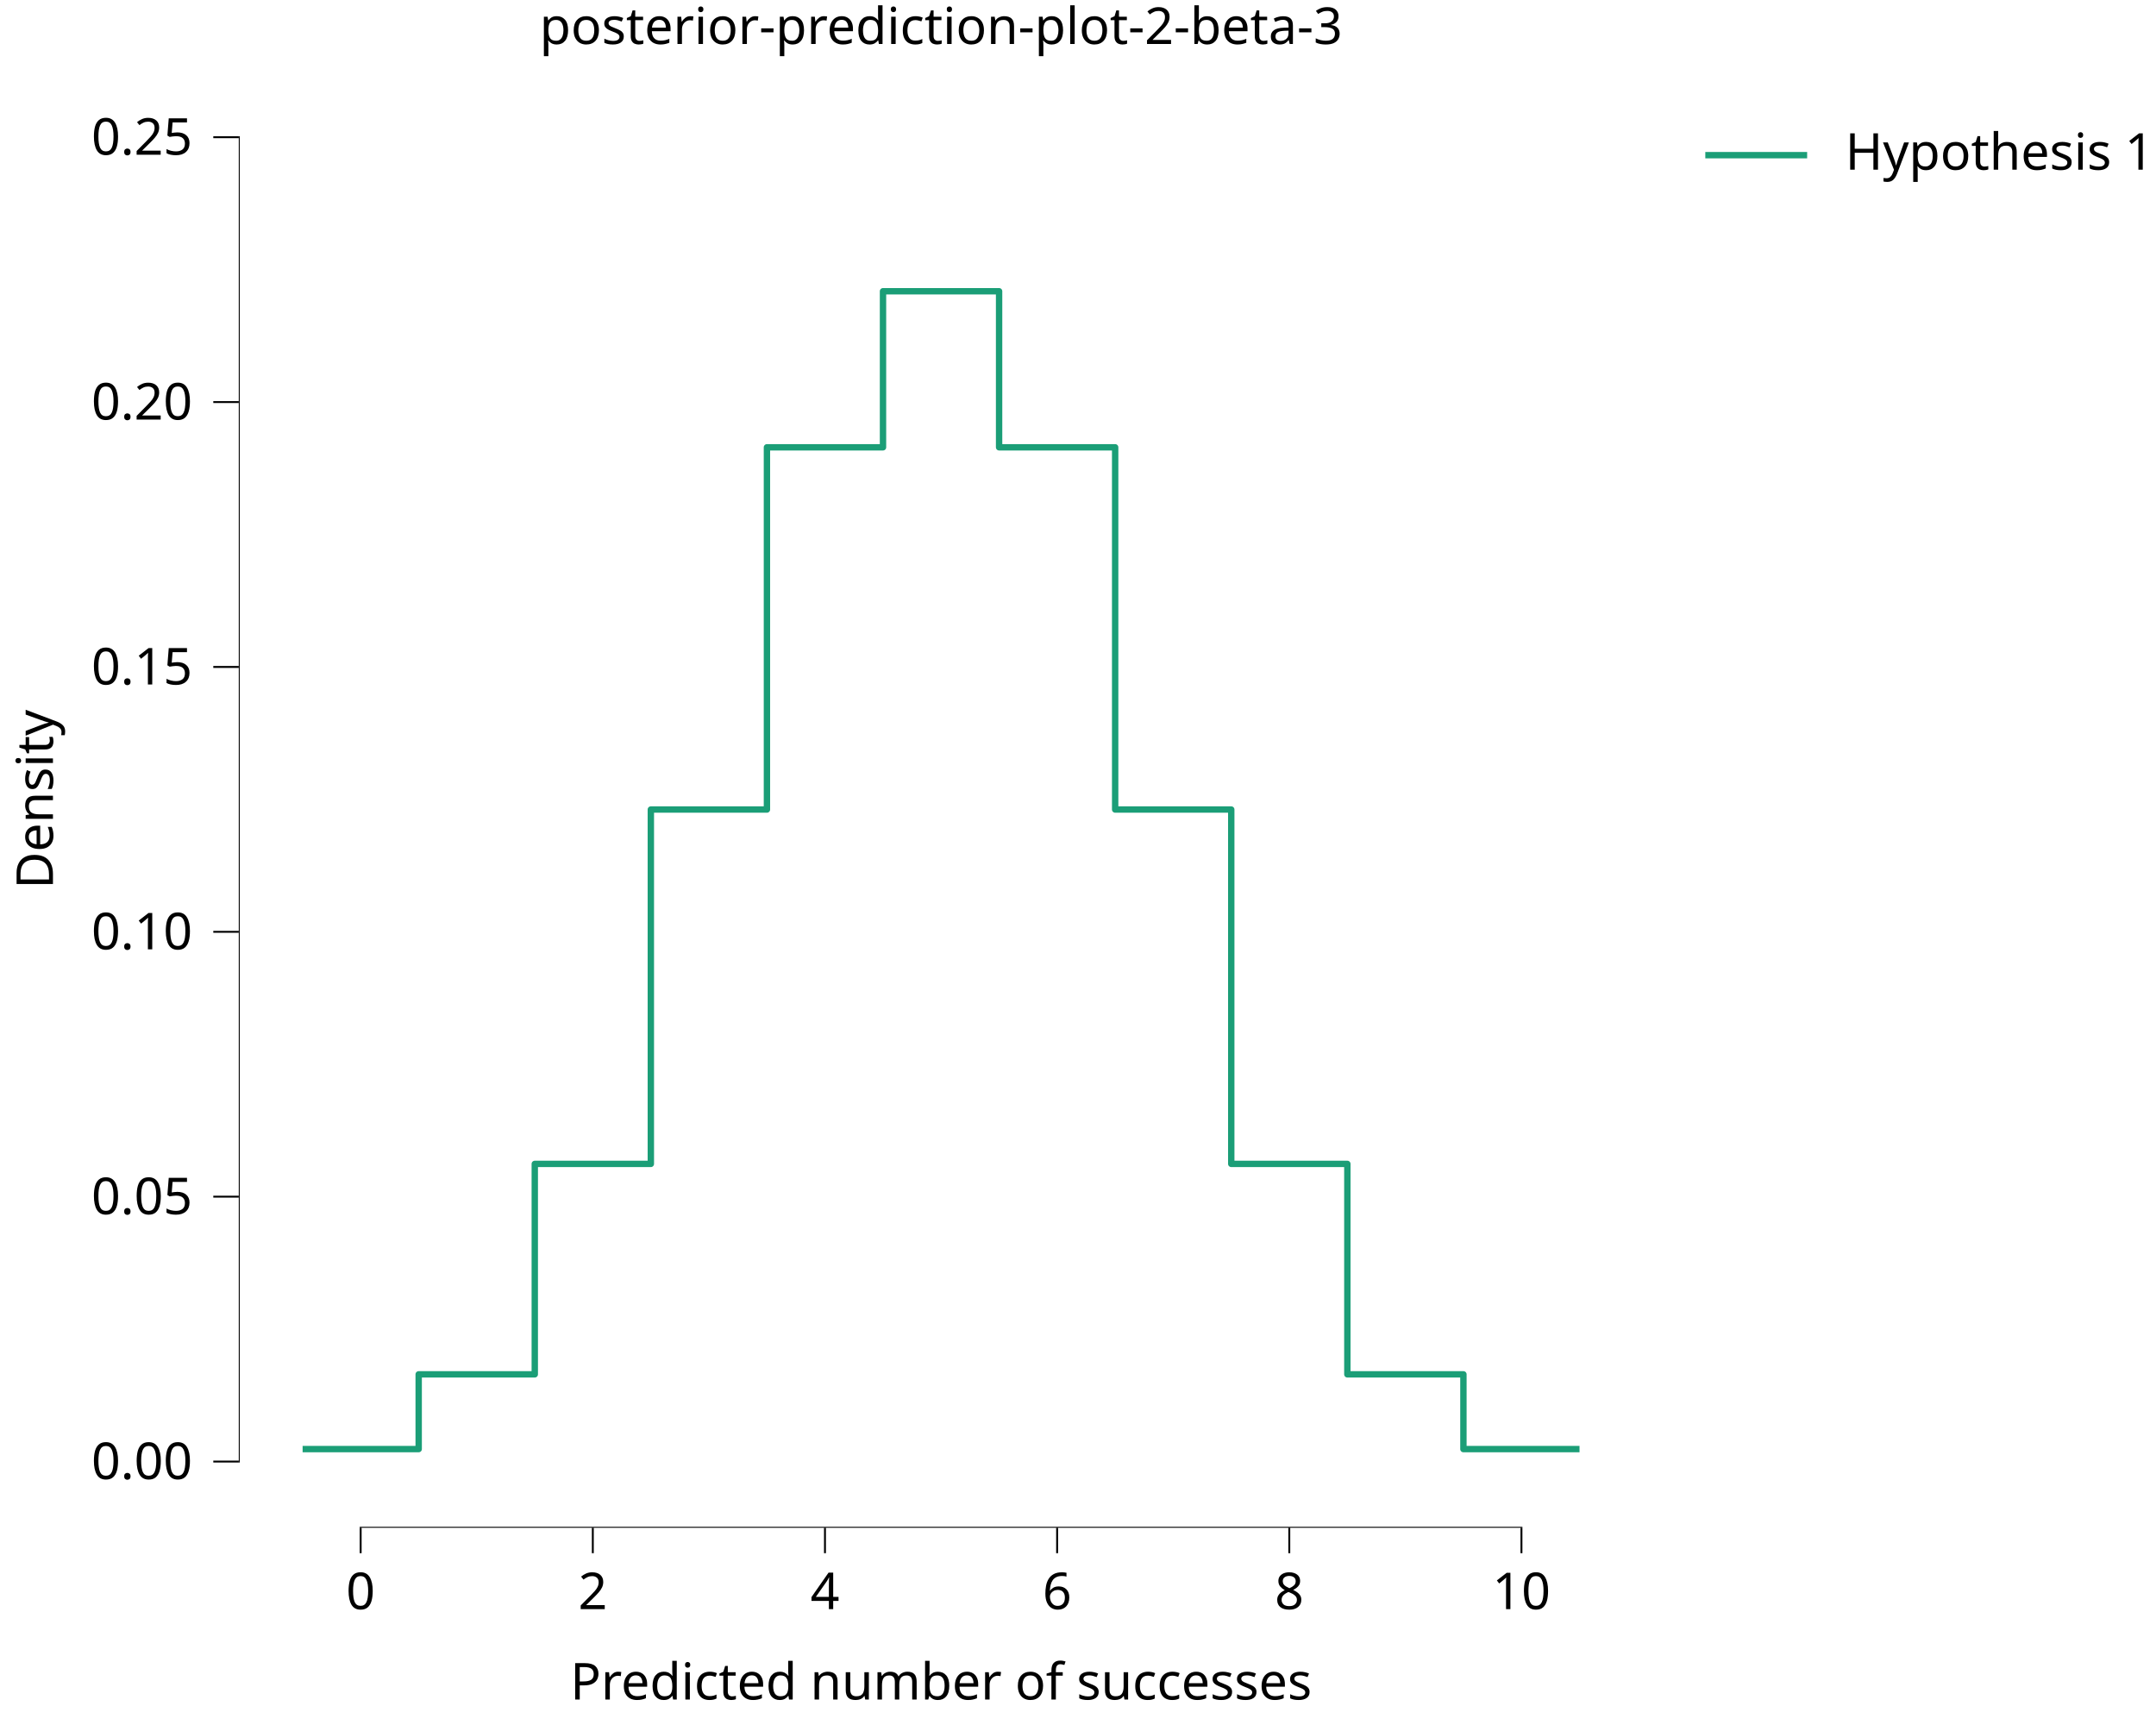
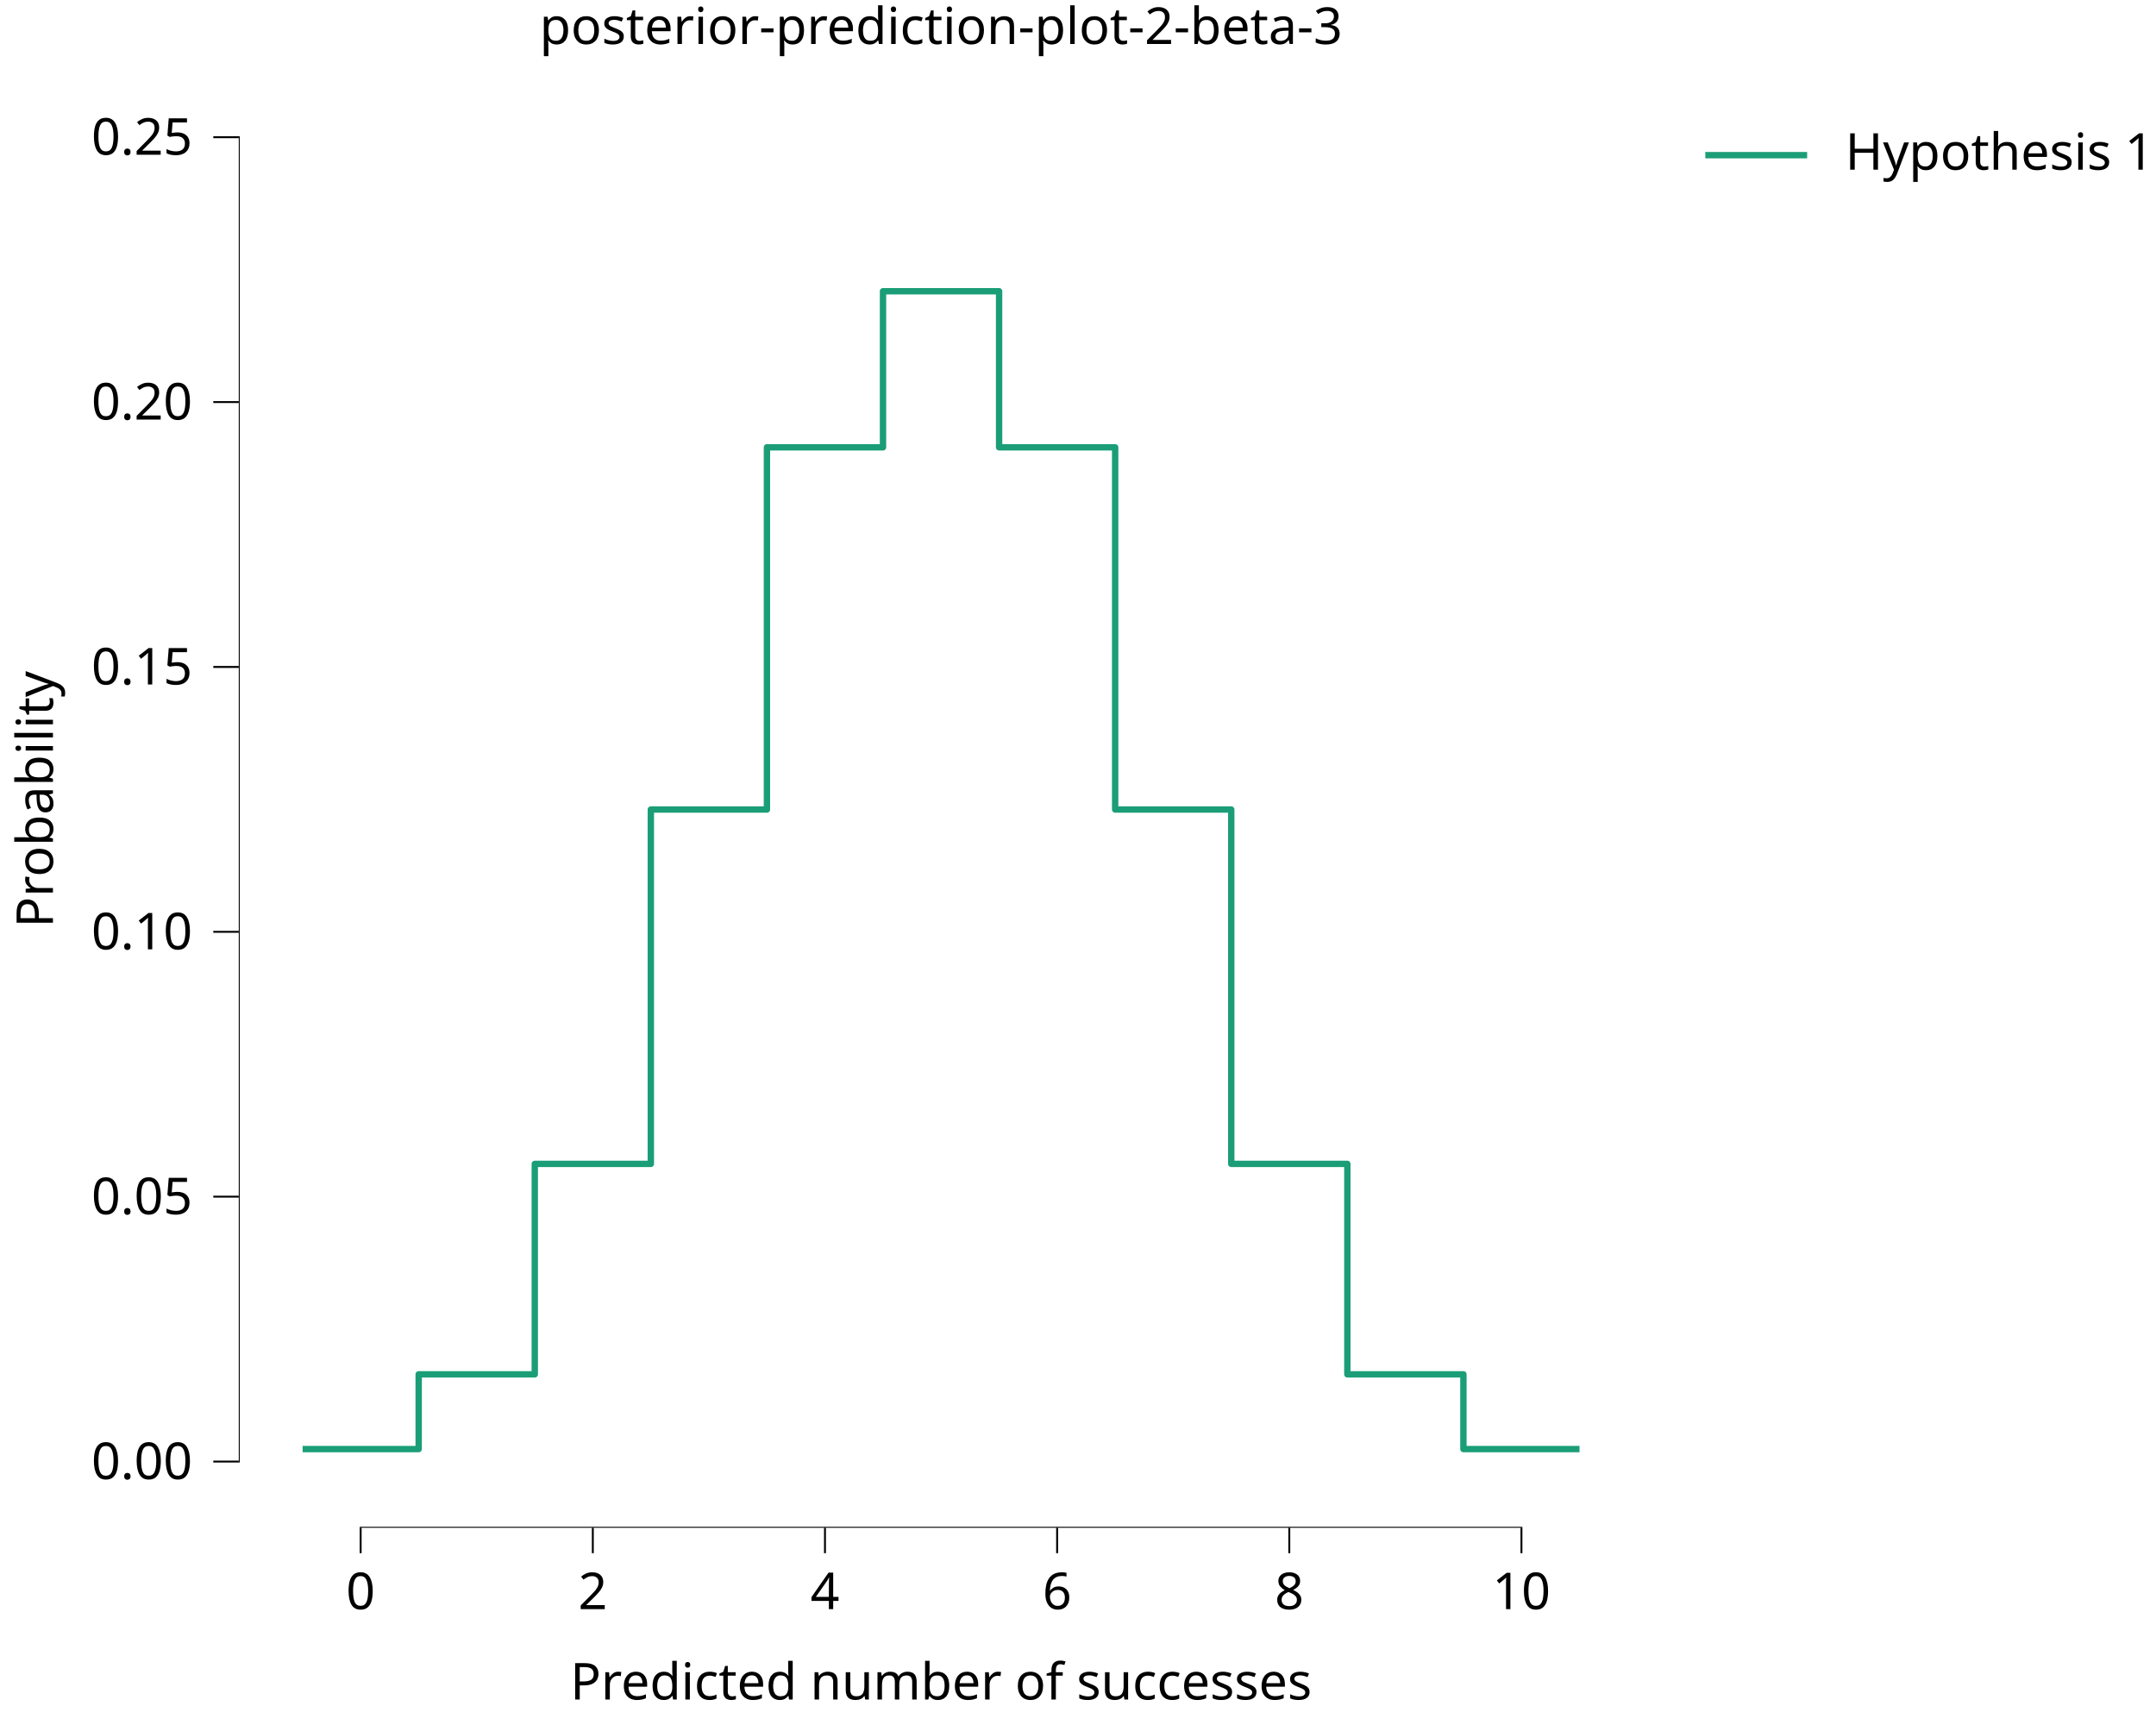
<svg xmlns="http://www.w3.org/2000/svg" class="svglite" data-engine-version="2.0" width="720.00pt" height="576.00pt" viewBox="0 0 720.00 576.00">
  <defs>
    <style type="text/css">
    .svglite line, .svglite polyline, .svglite polygon, .svglite path, .svglite rect, .svglite circle {
      fill: none;
      stroke: #000000;
      stroke-linecap: round;
      stroke-linejoin: round;
      stroke-miterlimit: 10.00;
    }
  </style>
  </defs>
  <rect width="100%" height="100%" style="stroke: none; fill: #FFFFFF;" />
  <defs>
    <clipPath id="cpMC4wMHw3MjAuMDB8MC4wMHw1NzYuMDA=">
      <rect x="0.00" y="0.00" width="720.00" height="576.00" />
    </clipPath>
  </defs>
  <g clip-path="url(#cpMC4wMHw3MjAuMDB8MC4wMHw1NzYuMDA=)">
    <rect x="-0" y="0.00" width="720.00" height="576.00" style="stroke-width: 10.67; stroke: none;" />
  </g>
  <defs>
    <clipPath id="cpNzkuNzR8NTQ4LjgwfDIzLjcwfDUxMC4xNA==">
      <rect x="79.74" y="23.70" width="469.06" height="486.44" />
    </clipPath>
  </defs>
  <g clip-path="url(#cpNzkuNzR8NTQ4LjgwfDIzLjcwfDUxMC4xNA==)">
    <rect x="79.74" y="23.70" width="469.06" height="486.44" style="stroke-width: 10.67; stroke: none;" />
    <polyline points="101.06,483.87 139.82,483.87 139.82,458.91 178.59,458.91 178.59,388.64 217.35,388.64 217.35,270.31 256.12,270.31 256.12,149.36 294.88,149.36 294.88,97.25 333.65,97.25 333.65,149.36 372.41,149.36 372.41,270.31 411.18,270.31 411.18,388.64 449.95,388.64 449.95,458.91 488.71,458.91 488.71,483.87 527.48,483.87 " style="stroke-width: 2.13; stroke: #1B9E77; stroke-linecap: butt;" />
    <line x1="120.12" y1="510.14" x2="508.41" y2="510.14" style="stroke-width: 0.64; stroke-linecap: butt;" />
    <line x1="79.74" y1="488.35" x2="79.74" y2="45.49" style="stroke-width: 0.64; stroke-linecap: butt;" />
    <rect x="79.74" y="23.70" width="469.06" height="486.44" style="stroke-width: 0.00; stroke: none;" />
  </g>
  <g clip-path="url(#cpMC4wMHw3MjAuMDB8MC4wMHw1NzYuMDA=)">
    <polyline points="79.74,510.14 79.74,23.70 " style="stroke-width: 0.00; stroke: none; stroke-linecap: butt;" />
    <text x="64.26" y="493.88" text-anchor="end" style="font-size: 17.00px; font-family: sans;" textLength="33.09px" lengthAdjust="spacingAndGlyphs">0.00</text>
    <text x="64.26" y="405.43" text-anchor="end" style="font-size: 17.00px; font-family: sans;" textLength="33.09px" lengthAdjust="spacingAndGlyphs">0.05</text>
    <text x="64.26" y="316.99" text-anchor="end" style="font-size: 17.00px; font-family: sans;" textLength="33.09px" lengthAdjust="spacingAndGlyphs">0.10</text>
    <text x="64.26" y="228.55" text-anchor="end" style="font-size: 17.00px; font-family: sans;" textLength="33.09px" lengthAdjust="spacingAndGlyphs">0.15</text>
    <text x="64.26" y="140.10" text-anchor="end" style="font-size: 17.00px; font-family: sans;" textLength="33.09px" lengthAdjust="spacingAndGlyphs">0.20</text>
    <text x="64.26" y="51.66" text-anchor="end" style="font-size: 17.00px; font-family: sans;" textLength="33.09px" lengthAdjust="spacingAndGlyphs">0.25</text>
    <polyline points="71.23,488.03 79.74,488.03 " style="stroke-width: 0.64; stroke-linecap: butt;" />
    <polyline points="71.23,399.58 79.74,399.58 " style="stroke-width: 0.64; stroke-linecap: butt;" />
    <polyline points="71.23,311.14 79.74,311.14 " style="stroke-width: 0.64; stroke-linecap: butt;" />
    <polyline points="71.23,222.70 79.74,222.70 " style="stroke-width: 0.64; stroke-linecap: butt;" />
    <polyline points="71.23,134.25 79.74,134.25 " style="stroke-width: 0.64; stroke-linecap: butt;" />
    <polyline points="71.23,45.81 79.74,45.81 " style="stroke-width: 0.64; stroke-linecap: butt;" />
    <polyline points="79.74,510.14 548.80,510.14 " style="stroke-width: 0.00; stroke: none; stroke-linecap: butt;" />
    <polyline points="120.44,518.64 120.44,510.14 " style="stroke-width: 0.64; stroke-linecap: butt;" />
    <polyline points="197.97,518.64 197.97,510.14 " style="stroke-width: 0.64; stroke-linecap: butt;" />
    <polyline points="275.50,518.64 275.50,510.14 " style="stroke-width: 0.64; stroke-linecap: butt;" />
    <polyline points="353.03,518.64 353.03,510.14 " style="stroke-width: 0.64; stroke-linecap: butt;" />
    <polyline points="430.56,518.64 430.56,510.14 " style="stroke-width: 0.64; stroke-linecap: butt;" />
    <polyline points="508.09,518.64 508.09,510.14 " style="stroke-width: 0.64; stroke-linecap: butt;" />
    <text x="120.44" y="537.32" text-anchor="middle" style="font-size: 17.00px; font-family: sans;" textLength="9.46px" lengthAdjust="spacingAndGlyphs">0</text>
    <text x="197.97" y="537.32" text-anchor="middle" style="font-size: 17.00px; font-family: sans;" textLength="9.46px" lengthAdjust="spacingAndGlyphs">2</text>
    <text x="275.50" y="537.32" text-anchor="middle" style="font-size: 17.00px; font-family: sans;" textLength="9.46px" lengthAdjust="spacingAndGlyphs">4</text>
    <text x="353.03" y="537.32" text-anchor="middle" style="font-size: 17.00px; font-family: sans;" textLength="9.46px" lengthAdjust="spacingAndGlyphs">6</text>
    <text x="430.56" y="537.32" text-anchor="middle" style="font-size: 17.00px; font-family: sans;" textLength="9.46px" lengthAdjust="spacingAndGlyphs">8</text>
    <text x="508.09" y="537.32" text-anchor="middle" style="font-size: 17.00px; font-family: sans;" textLength="18.91px" lengthAdjust="spacingAndGlyphs">10</text>
    <text x="314.27" y="567.49" text-anchor="middle" style="font-size: 17.00px; font-family: sans;" textLength="237.23px" lengthAdjust="spacingAndGlyphs">Predicted number of successes</text>
-     <text transform="translate(17.68,266.92) rotate(-90)" text-anchor="middle" style="font-size: 17.00px; font-family: sans;" textLength="56.70px" lengthAdjust="spacingAndGlyphs">Density</text>
+     <text transform="translate(17.68,266.92) rotate(-90)" text-anchor="middle" style="font-size: 17.00px; font-family: sans;" textLength="79.38px" lengthAdjust="spacingAndGlyphs">Probability</text>
    <rect x="559.76" y="23.70" width="160.24" height="47.77" style="stroke-width: 0.75; stroke: none;" />
    <rect x="559.76" y="23.70" width="160.24" height="47.77" style="stroke-width: 10.67; stroke: none;" />
    <rect x="565.24" y="37.64" width="42.52" height="28.35" style="stroke-width: 10.67; stroke: none;" />
    <line x1="569.49" y1="51.82" x2="603.50" y2="51.82" style="stroke-width: 2.13; stroke: #1B9E77; stroke-linecap: butt;" />
    <text x="616.22" y="56.67" style="font-size: 17.00px; font-family: sans;" textLength="98.30px" lengthAdjust="spacingAndGlyphs">Hypothesis 1</text>
    <text x="314.27" y="14.69" text-anchor="middle" style="font-size: 17.00px; font-family: sans;" textLength="247.57px" lengthAdjust="spacingAndGlyphs">posterior-prediction-plot-2-beta-3</text>
  </g>
</svg>
